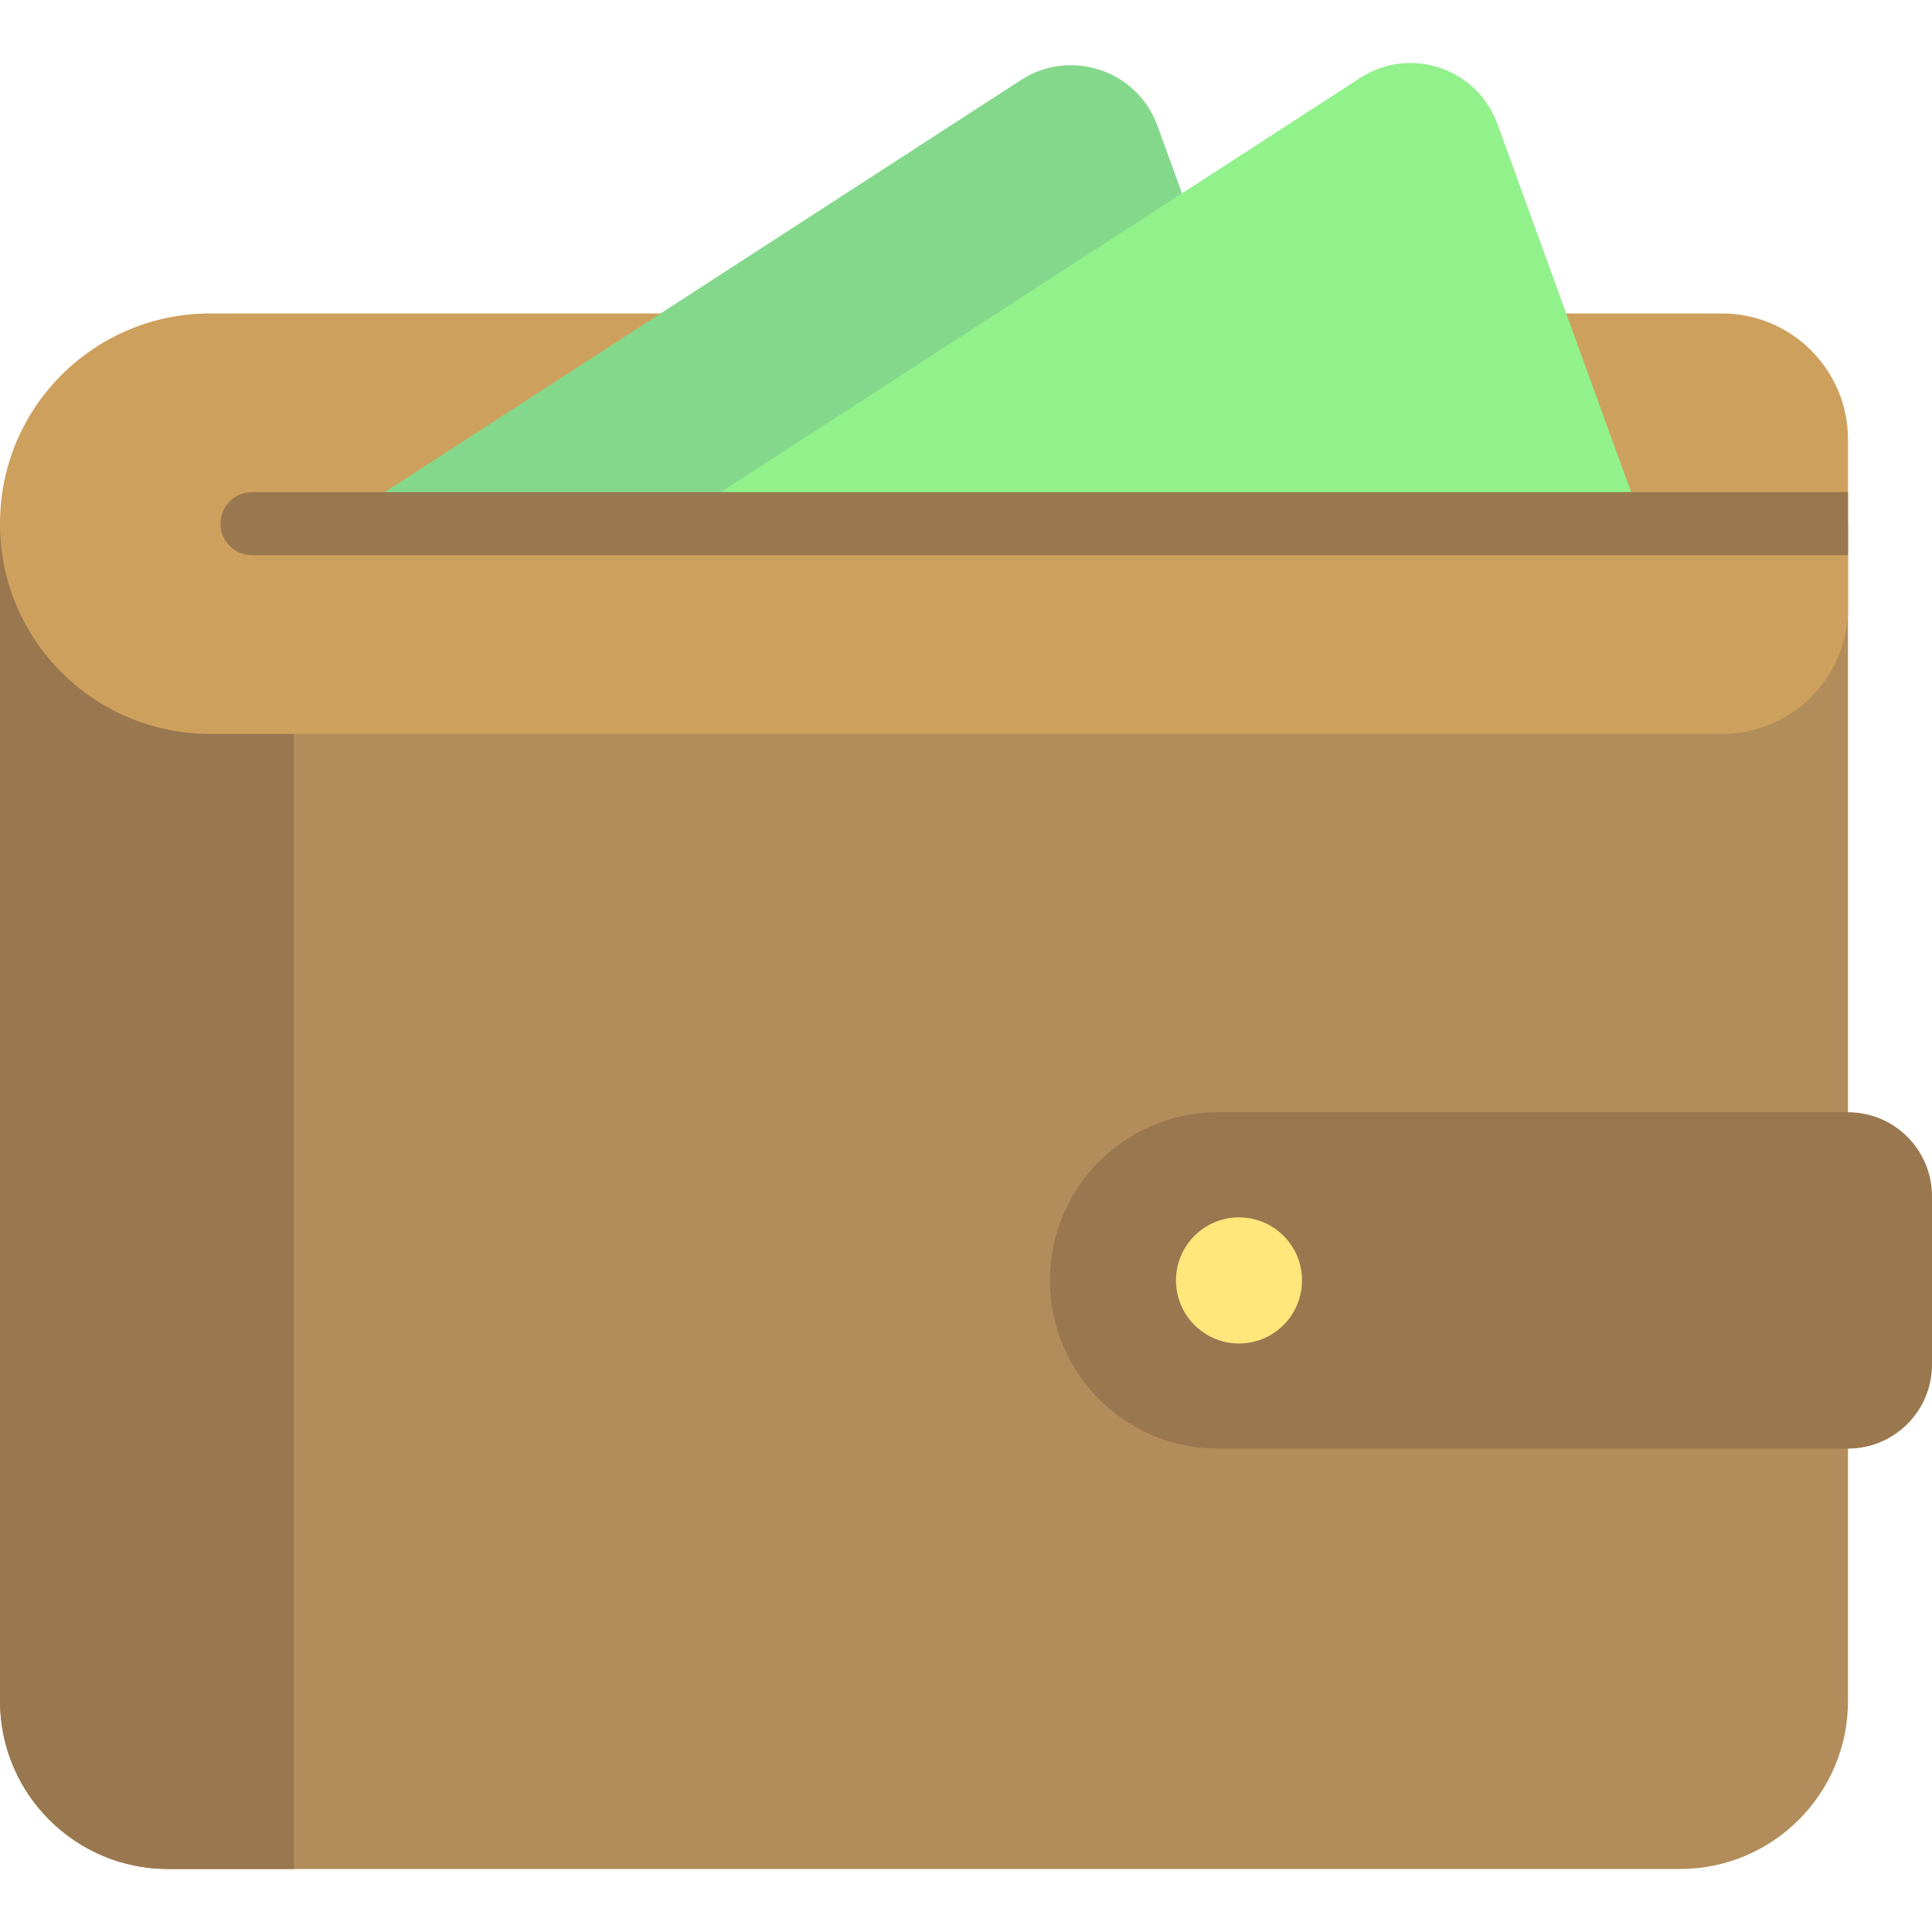
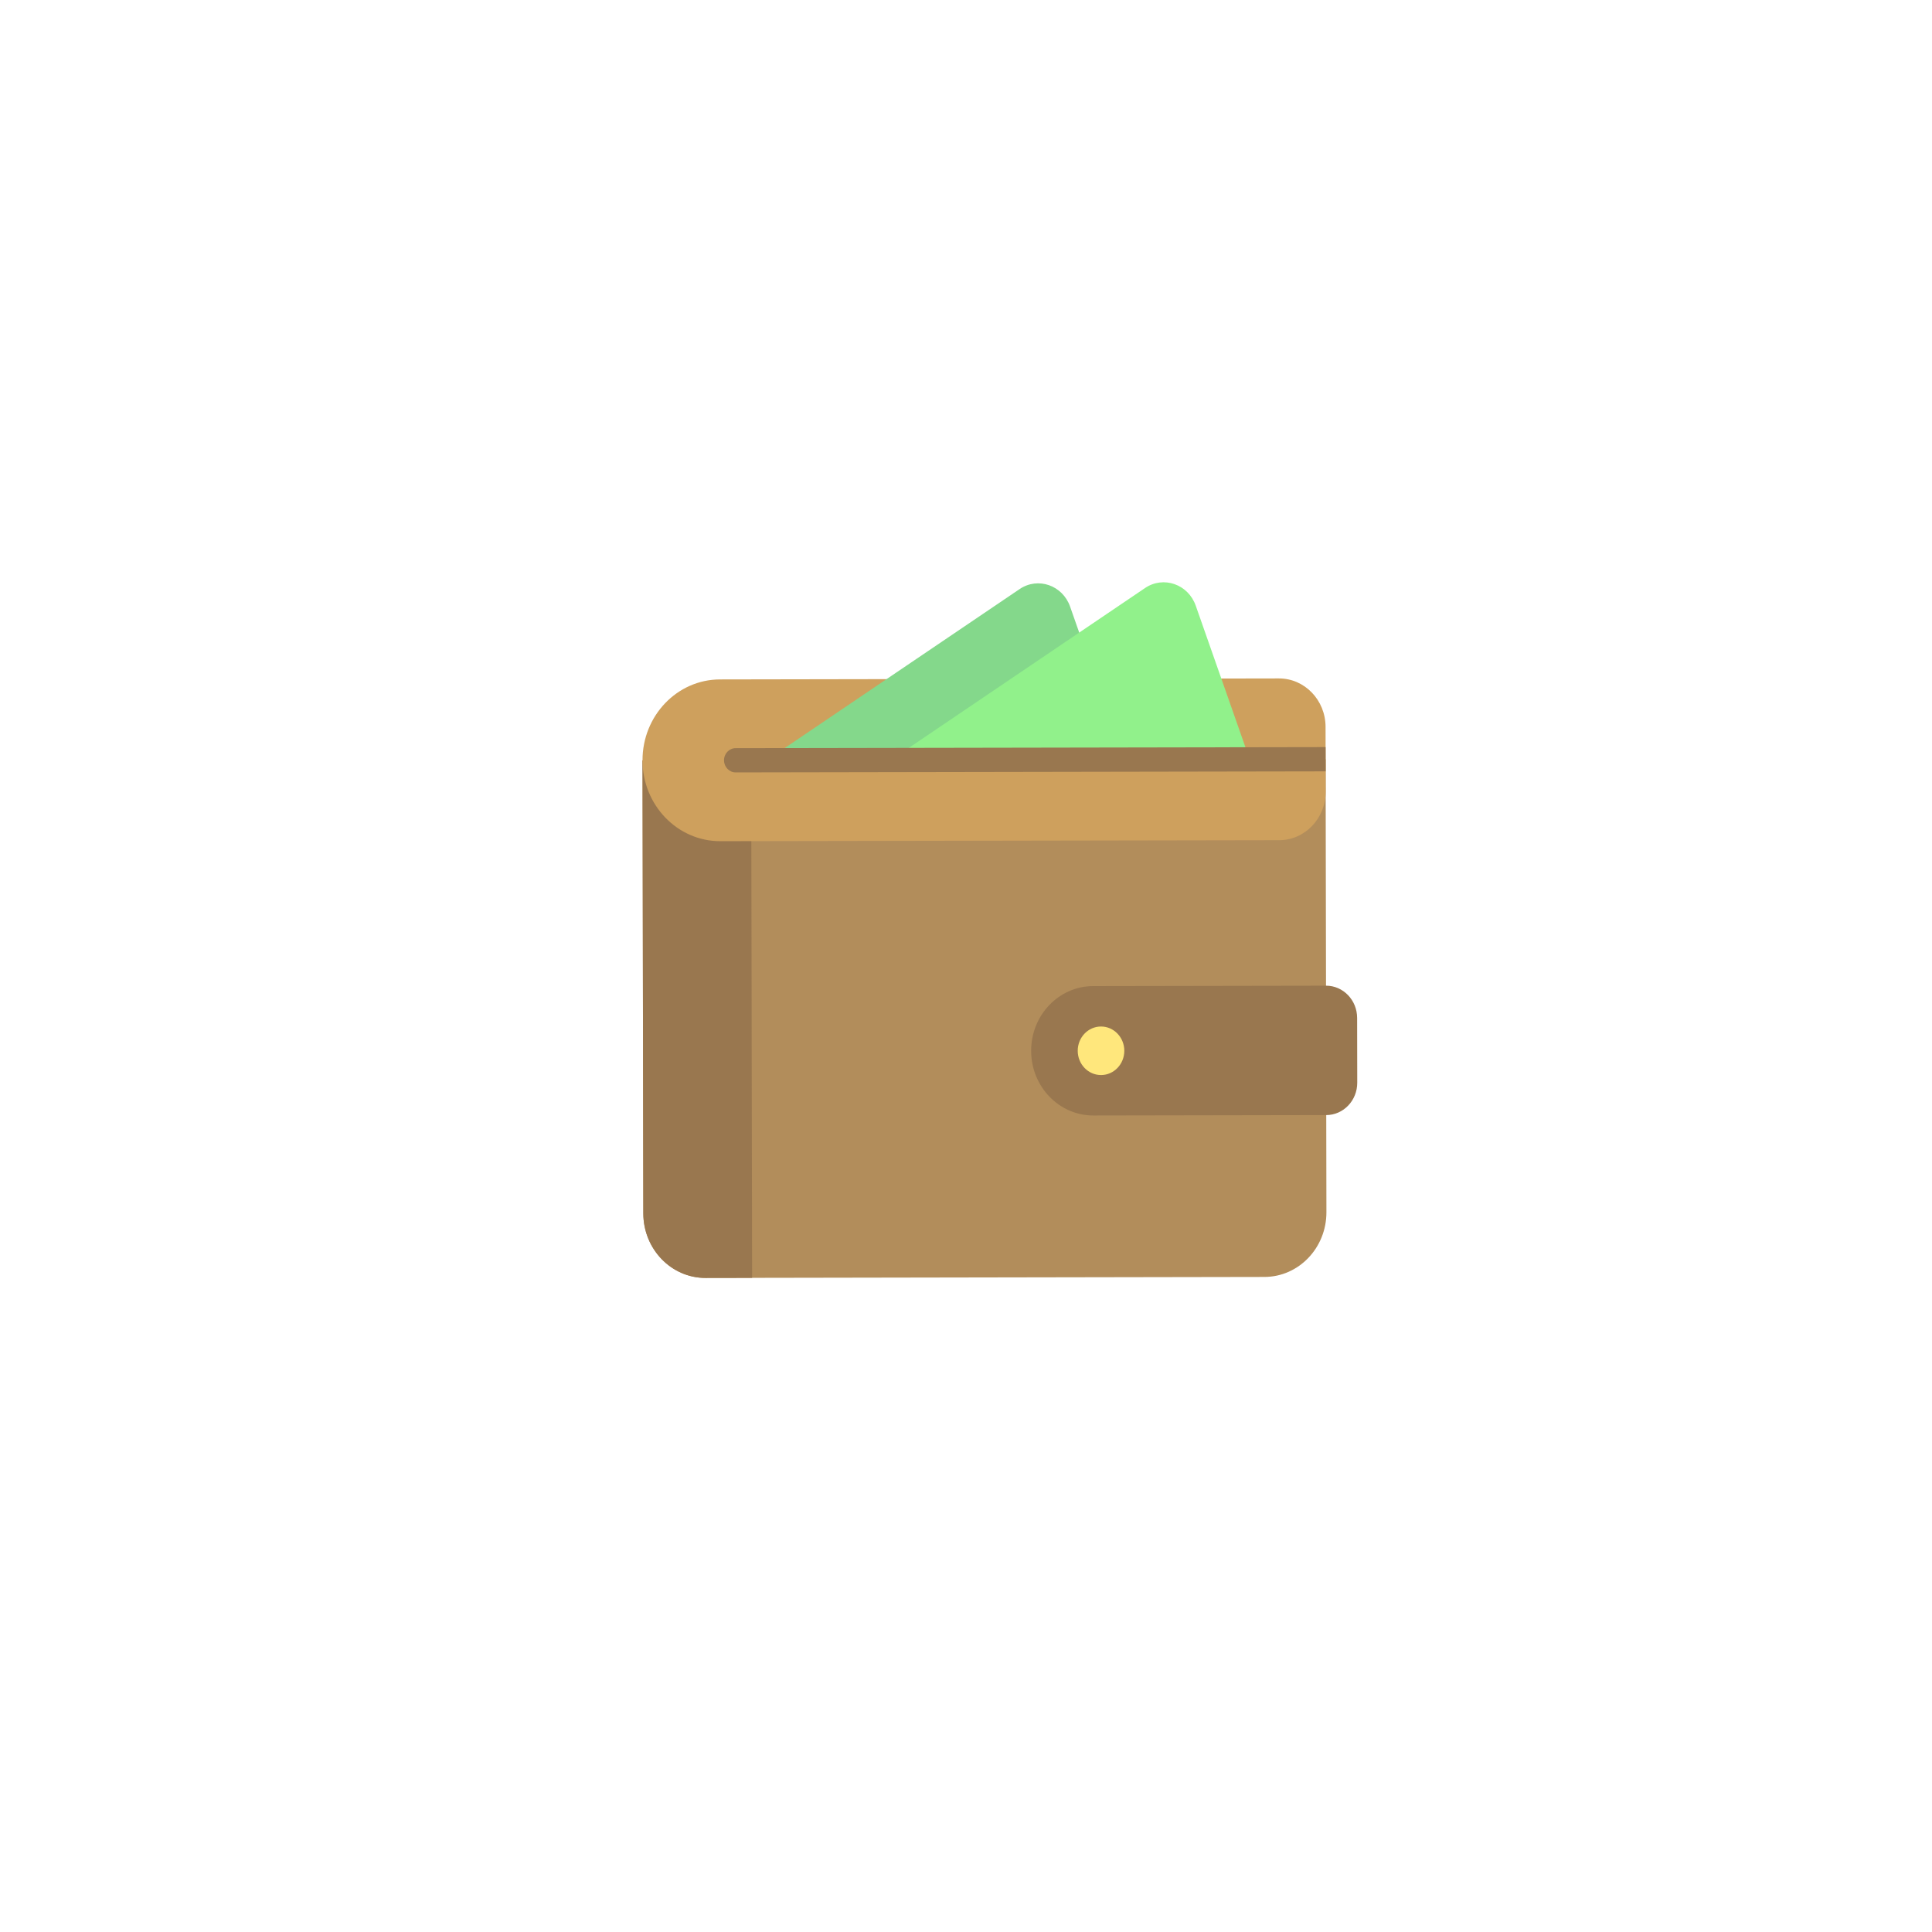
- <svg xmlns="http://www.w3.org/2000/svg" height="800px" width="800px" version="1.1" id="Layer_1" viewBox="0 0 512 512" xml:space="preserve">
-   <path style="fill:#B28D5B;" d="M489.739,450.783c0,24.588-19.934,44.522-44.522,44.522H44.522C19.933,495.304,0,475.371,0,450.783  V138.78h489.739V450.783z" />
-   <path style="fill:#99774F;" d="M0,138.78h77.913v356.525H44.522C19.933,495.304,0,475.352,0,450.739V138.78z M489.739,294.76  H322.783c-24.588,0-44.522,19.934-44.522,44.522v0.088c0,24.588,19.933,44.522,44.522,44.522h166.957  c12.295,0,22.261-9.966,22.261-22.261v-44.61C512,304.726,502.034,294.76,489.739,294.76z" />
-   <path style="fill:#FFE77C;" d="M345.043,339.325c0,9.229-7.475,16.712-16.696,16.712s-16.696-7.482-16.696-16.712  c0-9.229,7.475-16.712,16.696-16.712S345.043,330.095,345.043,339.325z" />
-   <path style="fill:#CEA05D;" d="M456.348,194.487H55.652C24.917,194.487,0,169.57,0,138.834v-0.11  c0-30.736,24.917-55.652,55.652-55.652h400.696c18.442,0,33.391,14.949,33.391,33.391v44.632  C489.739,179.537,474.79,194.487,456.348,194.487z" />
-   <path style="fill:#84D88B;" d="M306.741,33.346l38.302,105.434h-256L270.584,21.197C283.737,12.678,301.388,18.609,306.741,33.346z" />
-   <path style="fill:#91F18B;" d="M396.817,32.847L435.3,138.78H178.087l182.4-118.14C373.702,12.08,391.437,18.039,396.817,32.847z" />
-   <path style="fill:#99774F;" d="M489.739,130.423v16.712H66.783c-4.61,0-8.348-3.741-8.348-8.356s3.738-8.356,8.348-8.356h422.956  V130.423z" />
+ <svg xmlns="http://www.w3.org/2000/svg" width="456" height="456">
+   <g>
+     <g transform="rotate(-0.101629 236 219.5)" stroke="null">
+       <path stroke="null" fill="#B28D5B" d="m312.95,286.244c0,8.425 -6.563,15.256 -14.657,15.256l-131.915,0c-8.095,-0 -14.657,-6.831 -14.657,-15.256l0,-106.911l161.229,0l0,106.911z" />
+       <path stroke="null" fill="#99774F" d="m151.721,179.333l25.65,0l0,122.167l-10.993,0c-8.095,-0 -14.657,-6.837 -14.657,-15.271l0,-106.896zm161.229,53.448l-54.964,0c-8.095,0 -14.657,6.831 -14.657,15.256l0,0.03c0,8.425 6.562,15.256 14.657,15.256l54.965,0c4.048,0 7.329,-3.415 7.329,-7.628l0,-15.286c-0,-4.213 -3.281,-7.628 -7.329,-7.628z" />
+       <path stroke="null" fill="#FFE77C" d="m265.314,248.052c0,3.162 -2.461,5.727 -5.497,5.727s-5.497,-2.564 -5.497,-5.727c0,-3.162 2.461,-5.727 5.497,-5.727s5.497,2.564 5.497,5.727z" />
+       <path stroke="null" fill="#CEA05D" d="m301.957,198.422l-131.915,0c-10.118,0 -18.321,-8.538 -18.321,-19.07l0,-0.038c0,-10.532 8.203,-19.07 18.321,-19.07l131.915,0c6.071,0 10.993,5.122 10.993,11.442l0,15.294c0,6.319 -4.921,11.442 -10.993,11.442z" />
+       <path stroke="null" fill="#84D88B" d="m252.705,143.206l12.61,36.128l-84.279,0l59.766,-40.291c4.33,-2.919 10.141,-0.887 11.903,4.163z" />
+       <path stroke="null" fill="#91F18B" d="m282.359,143.035l12.669,36.299l-84.678,0l60.049,-40.482c4.351,-2.933 10.189,-0.891 11.96,4.183z" />
+       <path stroke="null" fill="#99774F" d="m312.95,176.47l0,5.727l-139.244,0c-1.518,0 -2.748,-1.282 -2.748,-2.863s1.231,-2.863 2.748,-2.863l139.244,0l0,0z" />
+     </g>
+   </g>
</svg>
